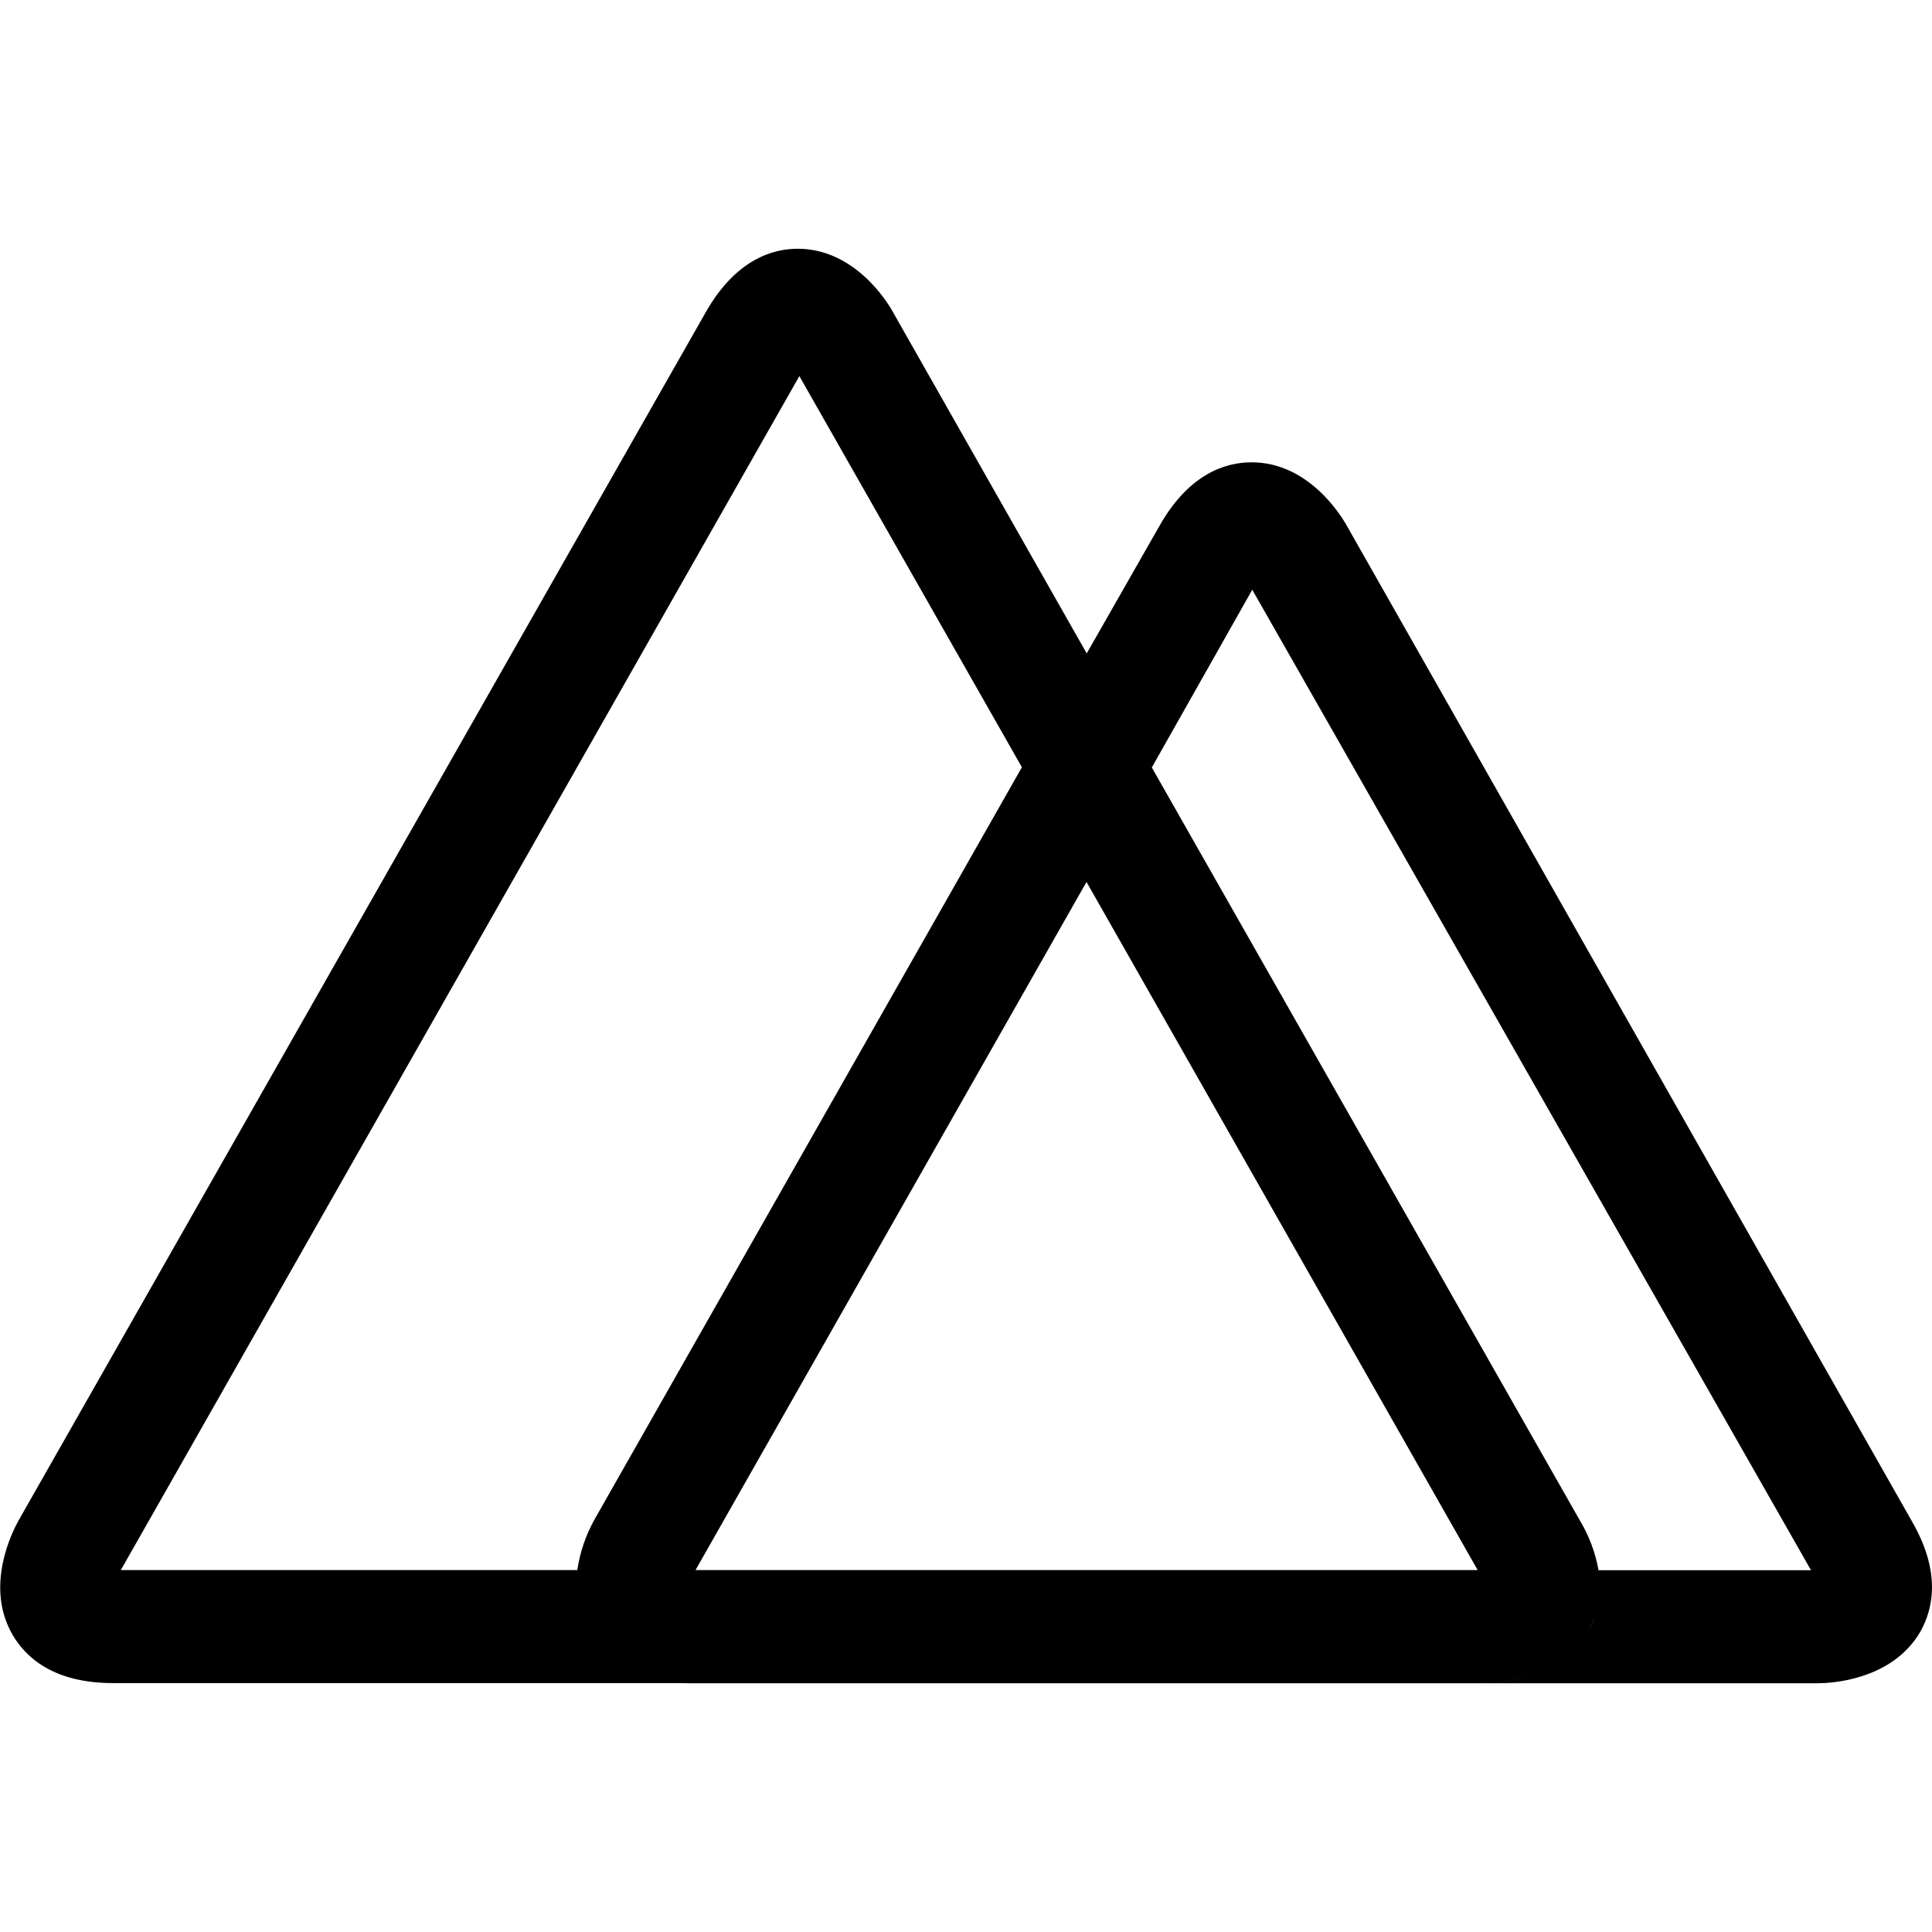
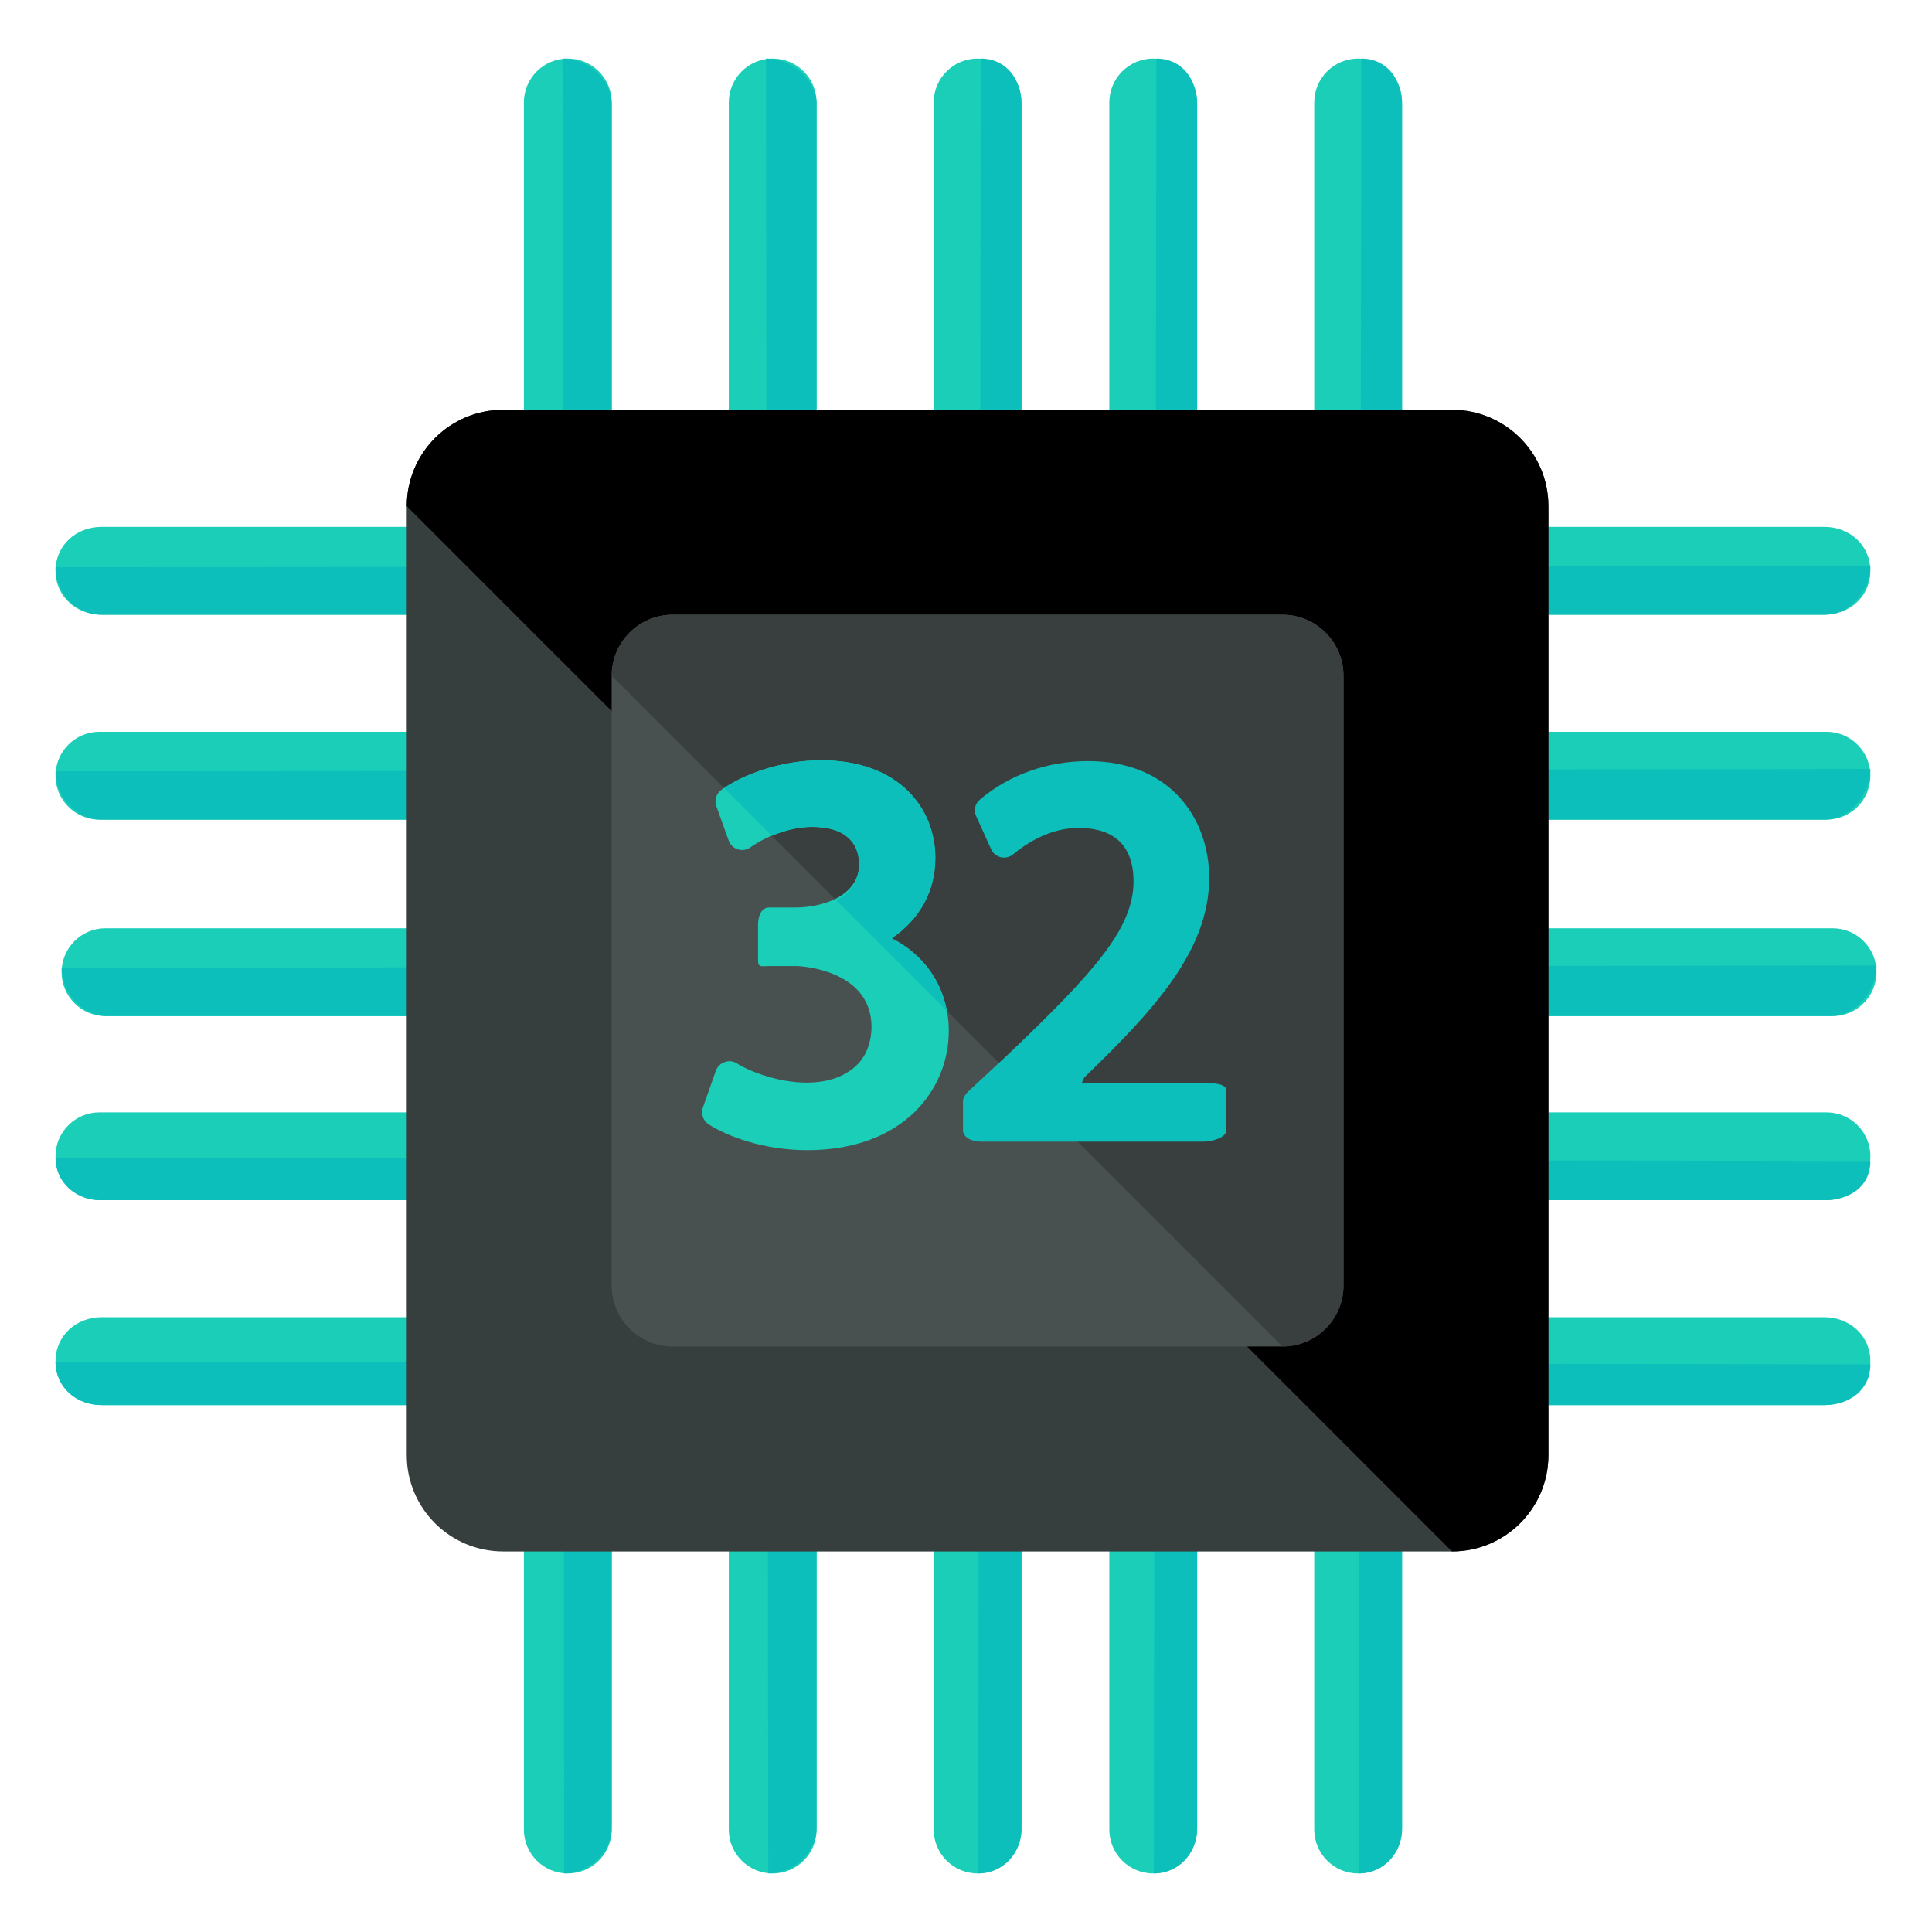
- <svg xmlns="http://www.w3.org/2000/svg" role="img" viewBox="0 0 24 24">
-   <path d="M19.724 20.272l.023-.045a.74.74 0 0 0 .053-.117l.002-.005a1.16 1.16 0 0 0 .054-.607l.001.007a1.795 1.795 0 0 0-.235-.623l.005.008-5.317-9.353-.812-1.42-.807 1.42-5.314 9.353a1.85 1.85 0 0 0-.204.604l-.001.011a1.257 1.257 0 0 0 .08.713l-.003-.008a.809.809 0 0 0 .05.102l-.002-.004c.16.275.5.602 1.25.602h9.898c.157 0 .925-.032 1.28-.637zm-6.227-9.316l4.859 8.548H8.64zm10.249 7.934L16.73 6.53c-.072-.13-.477-.787-1.182-.787-.317 0-.772.135-1.142.785l-.907 1.59.807 1.42 1.25-2.212 6.941 12.18h-2.64a1.187 1.187 0 0 1-.058.608l.003-.008a.772.772 0 0 1-.057.126l.002-.004-.023.045c-.355.605-1.122.637-1.272.637h4.129c.152 0 .917-.032 1.272-.637.157-.275.27-.737-.107-1.382zM7.304 20.307a.989.989 0 0 1-.045-.092l-.002-.006a1.228 1.228 0 0 1-.084-.712l-.001.007H1.501L9.93 4.672l2.767 4.864.802-1.42-2.412-4.249c-.067-.122-.475-.777-1.177-.777-.317 0-.772.137-1.142.787L.23 18.889c-.072.13-.425.812-.075 1.417.16.275.5.602 1.25.602h7.151c-.745 0-1.09-.322-1.25-.602z" />
+ <svg xmlns="http://www.w3.org/2000/svg" width="66" height="66">
+   <path fill="#1BCEB8" d="M20.896 62.5a1.5 1.5 0 0 1-3 0v-59a1.5 1.5 0 1 1 3 0v59z" />
+   <path fill="#0DBFBA" d="M19.217 2c.867 0 1.679.701 1.679 1.568V62.43c0 .867-.757 1.57-1.624 1.57" />
+   <path fill="#1BCEB8" d="M27.896 62.5a1.5 1.5 0 0 1-3 0v-59a1.5 1.5 0 1 1 3 0v59z" />
+   <path fill="#0DBFBA" d="M26.165 2c.866 0 1.73.701 1.73 1.568V62.43c0 .867-.784 1.57-1.65 1.57" />
+   <path fill="#1BCEB8" d="M40.896 62.5a1.5 1.5 0 0 1-3 0v-59a1.5 1.5 0 1 1 3 0v59zM47.896 62.5a1.5 1.5 0 0 1-3 0v-59a1.5 1.5 0 1 1 3 0v59z" />
+   <path fill="#0DBFBA" d="M46.504 2c.866 0 1.392.701 1.392 1.568V62.43c0 .867-.614 1.57-1.48 1.57M39.504 2c.866 0 1.392.701 1.392 1.568V62.43c0 .867-.614 1.57-1.48 1.57" />
+   <path fill="#1BCEB8" d="M34.896 62.5a1.5 1.5 0 0 1-3 0v-59a1.5 1.5 0 1 1 3 0v59z" />
+   <path fill="#0DBFBA" d="M33.504 2c.866 0 1.392.701 1.392 1.568V62.43c0 .867-.614 1.57-1.48 1.57" />
+   <g>
+     <path fill="#1BCEB8" d="M3.465 21c-.866 0-1.569-.635-1.569-1.5 0-.867.703-1.5 1.569-1.5h58.861c.867 0 1.569.633 1.569 1.5 0 .865-.702 1.5-1.569 1.5H3.465z" />
+     <path fill="#0DBFBA" d="M63.896 19.322c0 .865-.702 1.678-1.569 1.678H3.465c-.866 0-1.569-.758-1.569-1.623" />
+     <path fill="#1BCEB8" d="M63.896 26.5a1.5 1.5 0 0 1-1.5 1.5h-59a1.5 1.5 0 0 1 0-3h59a1.5 1.5 0 0 1 1.5 1.5z" />
+     <path fill="#0DBFBA" d="M63.896 26.27c0 .867-.702 1.73-1.569 1.73H3.465c-.866 0-1.569-.783-1.569-1.65" />
+     <path fill="#1BCEB8" d="M64.104 33.211a1.5 1.5 0 0 1-1.5 1.5h-59a1.5 1.5 0 1 1 0-3h59a1.5 1.5 0 0 1 1.5 1.5z" />
+     <path fill="#0DBFBA" d="M64.104 32.98c0 .867-.702 1.73-1.569 1.73H3.674c-.866 0-1.569-.783-1.569-1.65" />
+     <g>
+       <path fill="#1BCEB8" d="M63.896 39.5a1.5 1.5 0 0 1-1.5 1.5h-59a1.5 1.5 0 0 1 0-3h59a1.5 1.5 0 0 1 1.5 1.5z" />
+       <path fill="#0DBFBA" d="M63.896 39.662c0 .867-.702 1.338-1.569 1.338H3.465c-.866 0-1.569-.586-1.569-1.453" />
+     </g>
+     <g>
+       <path fill="#1BCEB8" d="M3.465 48c-.866 0-1.569-.633-1.569-1.5 0-.865.703-1.5 1.569-1.5h58.861c.867 0 1.569.635 1.569 1.5 0 .867-.702 1.5-1.569 1.5H3.465z" />
+       <path fill="#0DBFBA" d="M63.896 46.607c0 .867-.702 1.393-1.569 1.393H3.465c-.866 0-1.569-.613-1.569-1.48" />
+     </g>
+   </g>
+   <path fill="#363F3E" d="M52.896 49.708A3.292 3.292 0 0 1 49.603 53H17.188a3.293 3.293 0 0 1-3.293-3.292V17.292A3.293 3.293 0 0 1 17.188 14h32.414a3.292 3.292 0 0 1 3.293 3.292v32.416z" />
+   <path d="M13.896 17.292A3.293 3.293 0 0 1 17.189 14h32.414a3.294 3.294 0 0 1 3.293 3.292v32.416A3.293 3.293 0 0 1 49.603 53" />
+   <path fill="#495150" d="M45.896 43.915A2.086 2.086 0 0 1 43.811 46H22.98a2.086 2.086 0 0 1-2.085-2.085v-20.83c0-1.151.934-2.085 2.085-2.085h20.83c1.151 0 2.085.934 2.085 2.085v20.83z" />
+   <path fill="#393F3E" d="M20.896 23.085c0-1.151.933-2.085 2.085-2.085h20.83c1.151 0 2.085.934 2.085 2.085v20.83A2.086 2.086 0 0 1 43.811 46" />
+   <g>
+     <path fill="#1BCEB8" d="M30.46 32.055c.961-.652 1.492-1.613 1.492-2.749 0-1.659-1.206-3.333-3.901-3.333-1.404 0-2.725.51-3.41 1.013a.485.485 0 0 0-.17.555l.423 1.177a.487.487 0 0 0 .738.231c.453-.324 1.276-.7 2.107-.7 1.039 0 1.61.418 1.61 1.267 0 1.127-1.304 1.486-2.18 1.486h-.9c-.268 0-.373.316-.373.584v1.212c0 .269.105.204.373.204h.9c.432 0 2.582.232 2.603 2.055.004.221-.034.854-.474 1.299-.385.394-.971.628-1.743.628-.974 0-1.96-.388-2.385-.659a.468.468 0 0 0-.418-.041.487.487 0 0 0-.3.301l-.441 1.251a.489.489 0 0 0 .191.568c.624.408 1.881.887 3.371.887 3.324 0 4.839-2.106 4.839-4.066 0-1.402-.738-2.558-1.952-3.17z" />
+     <path fill="#0DBFBA" d="M31.952 29.306c0-1.659-1.206-3.333-3.901-3.333-1.346 0-2.608.467-3.315.95l1.631 1.63c.408-.172.884-.306 1.372-.306 1.039 0 1.61.468 1.61 1.316 0 .569-.334.954-.776 1.198l3.769 3.769c-.203-1.083-.875-1.97-1.881-2.476.96-.652 1.491-1.613 1.491-2.748zM41.117 37h-4.166l.093-.197c2.416-2.328 4.264-4.358 4.264-6.815 0-1.971-1.28-3.987-4.141-3.987-1.368 0-2.68.457-3.692 1.314a.474.474 0 0 0-.13.563l.515 1.136a.483.483 0 0 0 .752.169c.402-.335 1.227-.899 2.226-.899 1.251 0 1.886.623 1.886 1.844-.017 1.575-1.279 3.029-4.3 5.905L33.1 37.264c-.093.09-.203.216-.203.348v.99c0 .27.329.398.597.398h7.625c.269 0 .778-.129.778-.398v-1.34c-.001-.268-.511-.262-.78-.262z" />
+   </g>
</svg>
